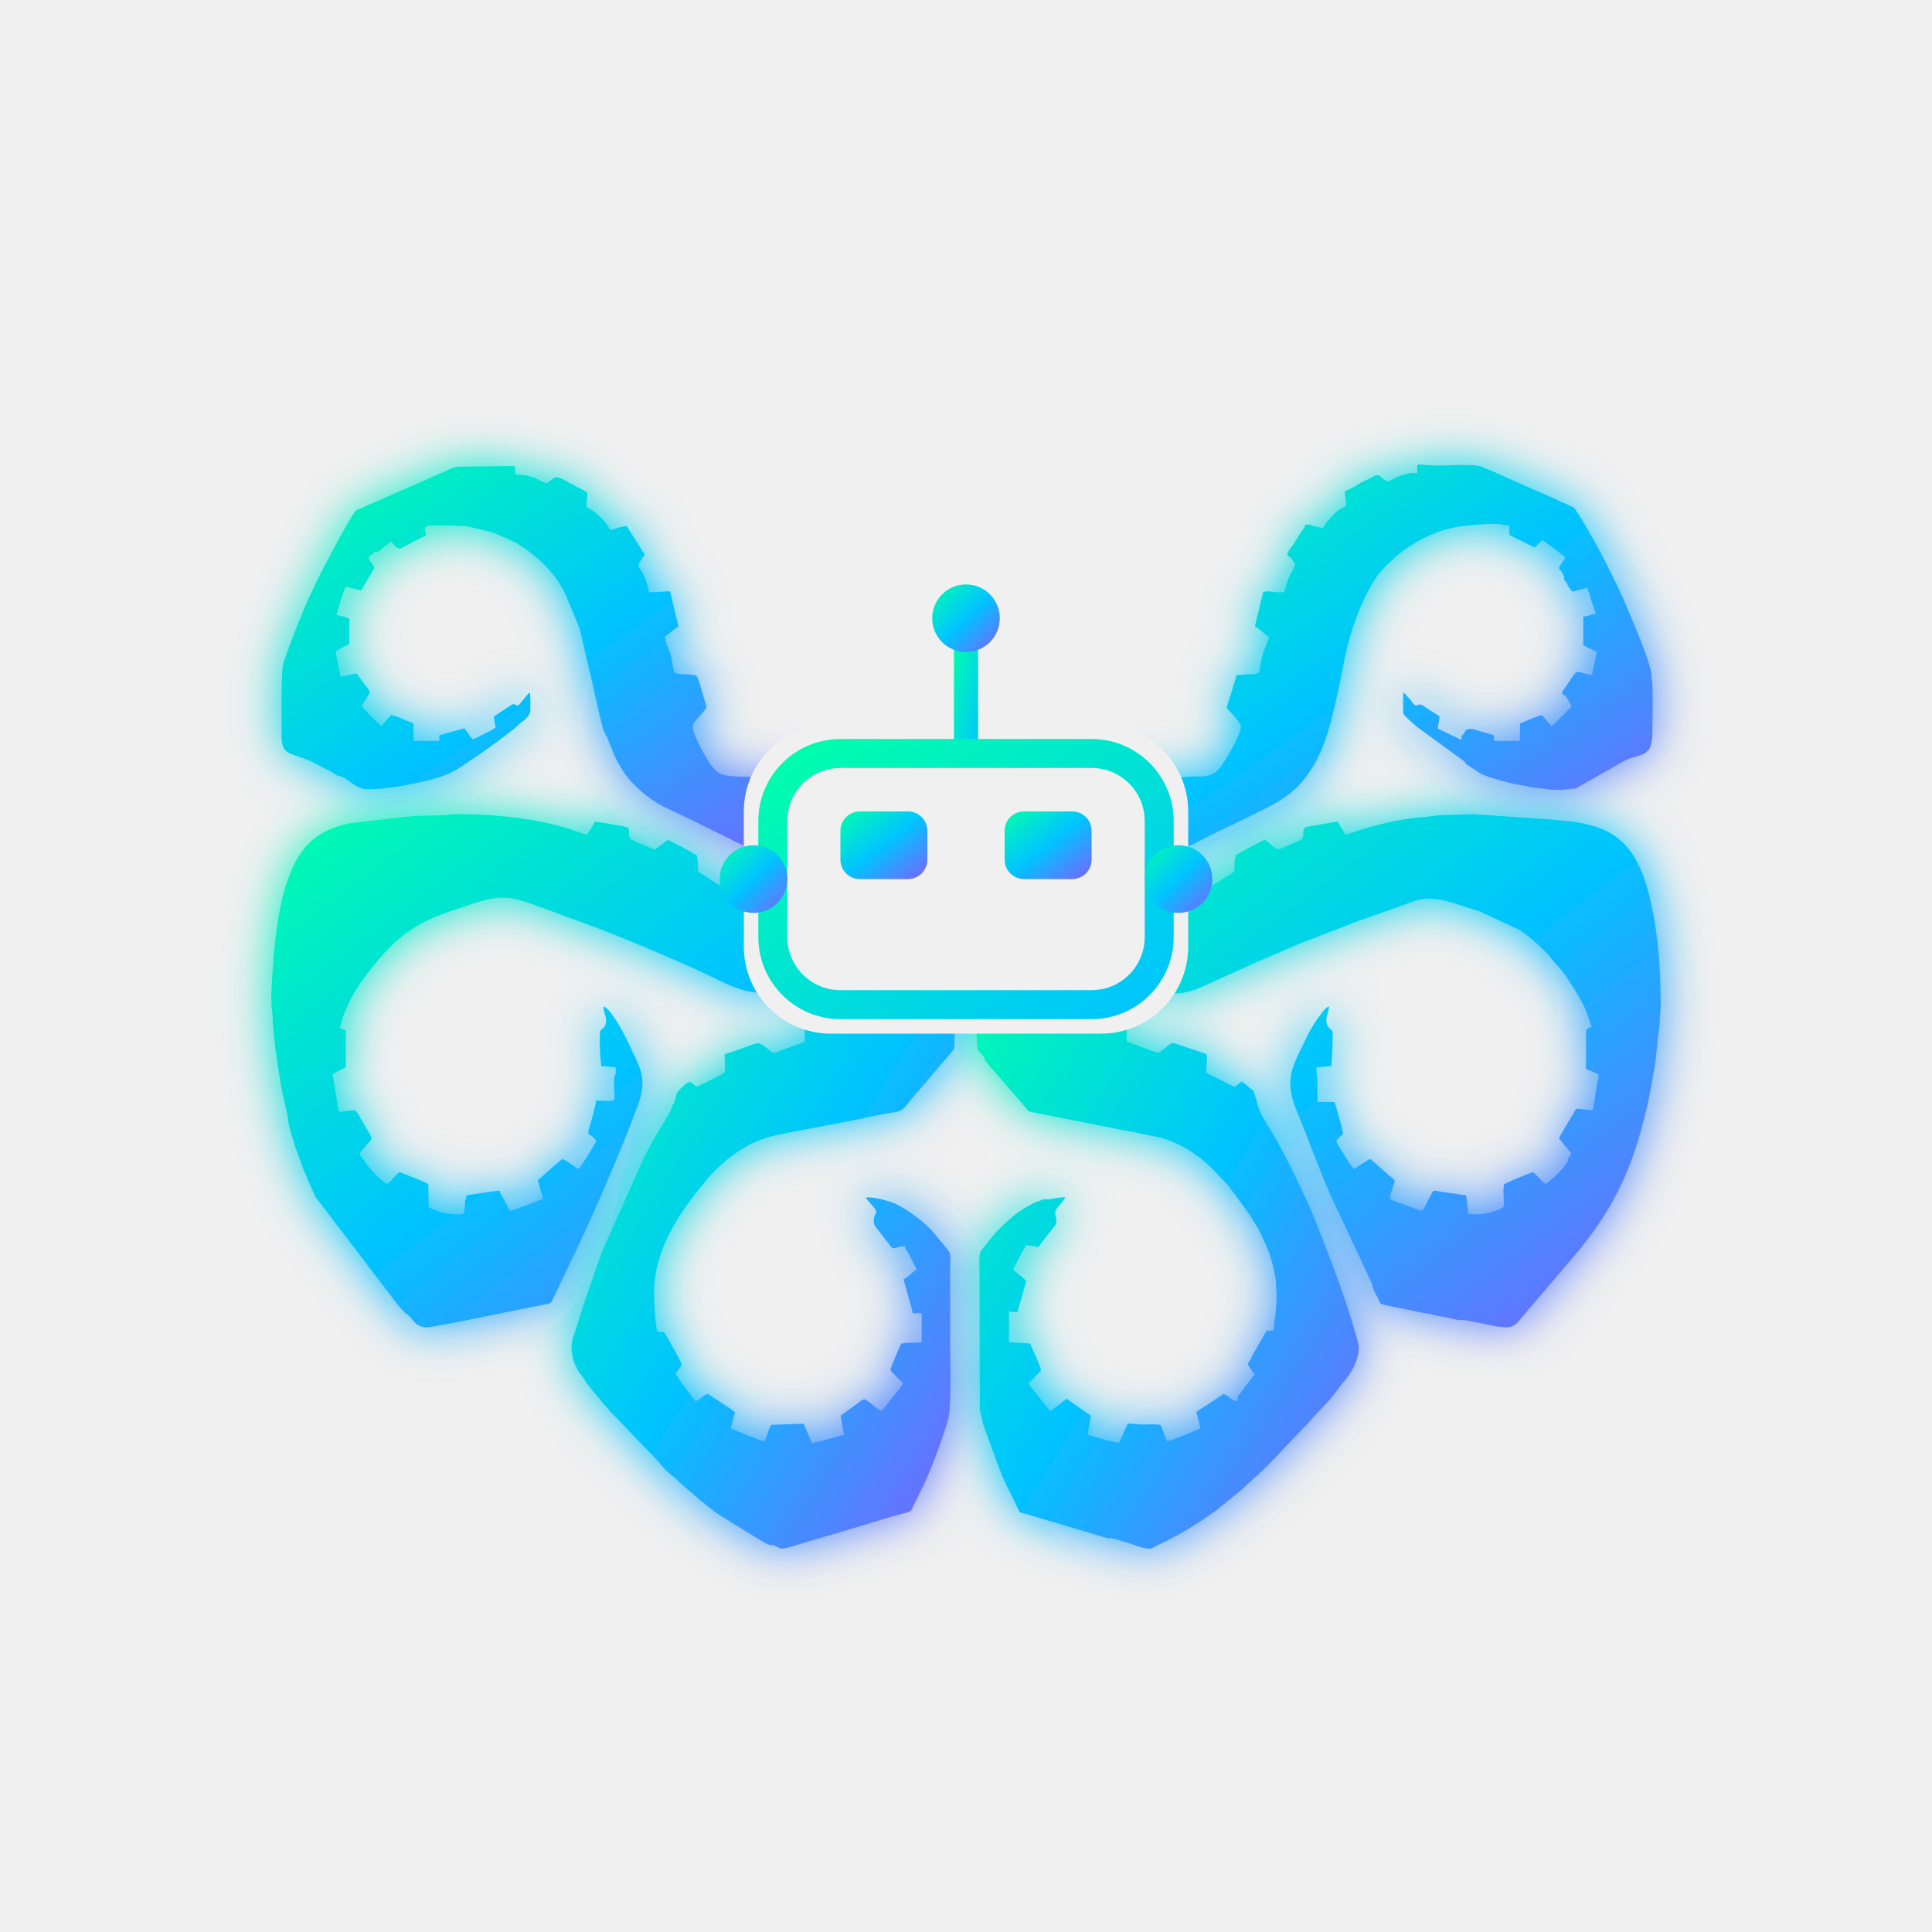
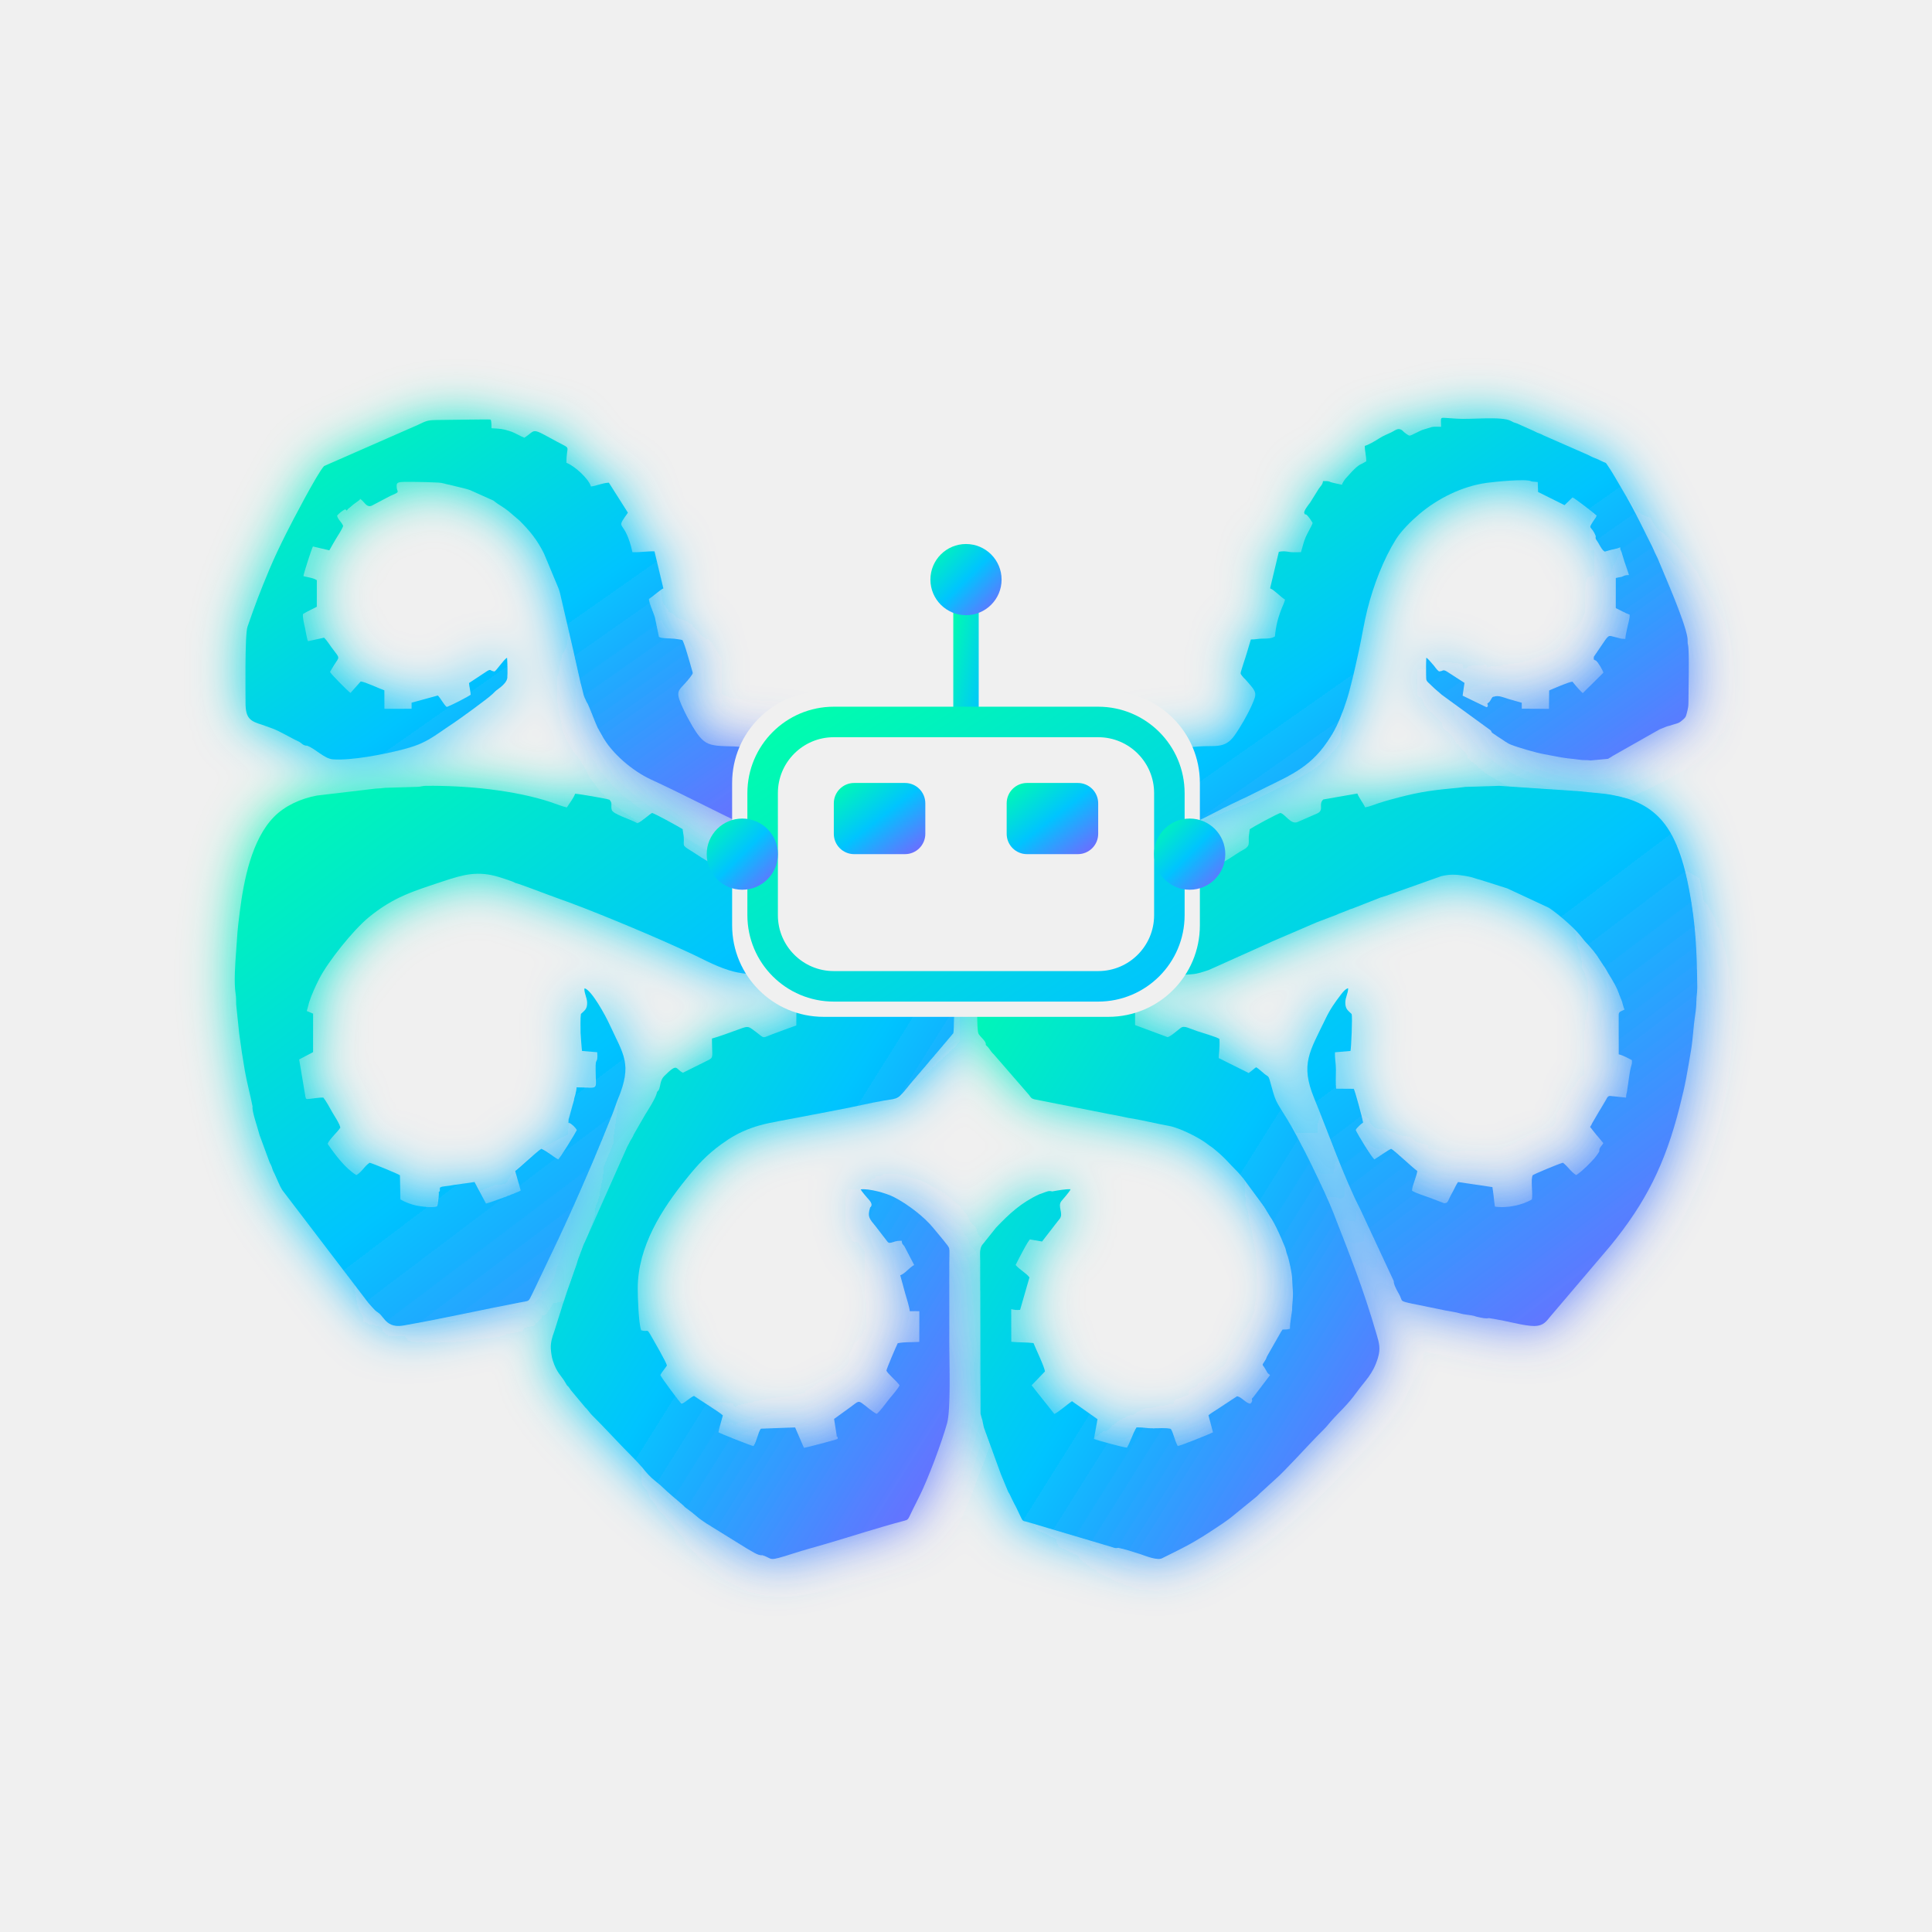
- <svg xmlns="http://www.w3.org/2000/svg" viewBox="0 -30 200 200" width="200" height="200">
+ <svg xmlns="http://www.w3.org/2000/svg" viewBox="5 -23 190 190" width="200" height="200">
  <defs>
    <mask id="head-cutout" maskUnits="userSpaceOnUse">
      <rect x="0" y="-30" width="200" height="200" fill="white" />
      <rect x="77" y="45" width="46" height="32" rx="9" ry="9" fill="black" />
    </mask>
    <linearGradient id="tentacle-grad" x1="0%" y1="0%" x2="100%" y2="100%">
      <stop offset="0%" stop-color="#00ffab" />
      <stop offset="50%" stop-color="#00c4ff" />
      <stop offset="100%" stop-color="#7b61ff" />
    </linearGradient>
    <linearGradient id="head-grad" x1="0%" y1="0%" x2="100%" y2="100%">
      <stop offset="0%" stop-color="#00ffab" />
      <stop offset="100%" stop-color="#00c4ff" />
    </linearGradient>
    <filter id="glow" x="-20%" y="-20%" width="140%" height="140%">
      <feGaussianBlur stdDeviation="2.5" result="blur" />
      <feMerge>
        <feMergeNode in="blur" />
        <feMergeNode in="SourceGraphic" />
      </feMerge>
    </filter>
  </defs>
  <g mask="url(#head-cutout)" filter="url(#glow)">
    <g transform="translate(100, 70) scale(0.52) translate(-186, -190)">
      <path fill="url(#tentacle-grad)" d="M 208.629 188.621 C 208.945 188.984 208.824 188.82 209.242 189.02 C 209.543 189.16 209.355 189.062 209.617 189.203 L 222.973 195.145 C 224.766 195.723 226.84 195.547 228.652 195.41 C 229.887 195.316 230.707 194.988 231.891 194.609 L 243.57 189.367 C 243.598 189.352 243.633 189.328 243.656 189.316 L 252.359 185.57 C 252.383 185.562 252.422 185.551 252.438 185.543 L 256.113 184.145 C 256.137 184.137 256.383 184.012 256.488 183.969 L 257.438 183.602 C 257.453 183.594 257.492 183.582 257.512 183.578 L 258.586 183.145 C 258.609 183.137 258.648 183.117 258.672 183.105 L 259.059 182.988 C 259.262 182.926 259.082 182.992 259.305 182.895 L 264.289 180.938 C 264.32 180.926 264.355 180.906 264.387 180.895 L 265.66 180.504 C 265.684 180.492 265.723 180.477 265.746 180.465 L 275.887 176.852 C 276.289 176.75 276.527 176.73 276.945 176.66 C 278.254 176.438 280.02 176.699 281.262 176.969 C 281.969 177.121 282.434 177.355 283.203 177.527 L 288.316 179.152 C 288.336 179.156 288.371 179.172 288.391 179.18 L 296.223 182.828 C 297.898 183.914 300.984 186.586 302.191 188.102 L 302.992 189.105 C 303.914 190.09 305.051 191.332 305.727 192.48 L 306.996 194.402 C 307.734 195.746 308.609 196.973 309.23 198.414 L 309.73 199.719 C 309.871 200.109 309.789 199.871 309.934 200.211 C 310.23 200.91 310.219 201.445 310.559 202.082 C 309.613 202.582 309.402 202.383 309.438 203.457 L 309.445 210.551 C 310.258 210.738 311.219 211.273 311.945 211.66 C 311.945 212.238 311.973 212.195 311.832 212.66 C 311.445 213.938 311.277 216.062 310.992 217.66 C 310.895 218.191 310.836 218.086 310.836 218.738 L 307.82 218.418 C 307.363 218.445 307.277 218.715 307.055 219.121 L 306.23 220.52 C 306.078 220.805 305.949 220.977 305.758 221.293 L 304.477 223.484 C 304.262 223.902 304.277 223.926 304.035 224.289 L 305.266 225.836 C 305.293 225.867 305.371 225.949 305.398 225.98 L 306.531 227.344 C 306.262 227.855 305.668 228.23 305.789 228.871 C 305.664 229.168 305.043 230.008 304.84 230.227 C 303.973 231.176 302.758 232.438 301.68 233.199 C 301.469 233.348 301.699 233.219 301.395 233.391 C 300.305 232.684 299.832 231.75 298.898 231.055 C 298.43 231.117 293.387 233.203 293.156 233.434 C 292.762 234.449 293.238 236.711 293.023 237.992 C 291.328 239.039 288.281 239.711 286.039 239.352 C 285.965 239.051 285.84 237.859 285.801 237.473 C 285.73 236.789 285.648 236.387 285.559 235.664 L 279.051 234.699 C 278.668 235.246 278.332 236.066 277.977 236.684 C 277.168 238.078 277.215 238.703 276.555 238.691 C 276.012 238.684 276.66 238.73 276.34 238.672 C 276.324 238.668 275.996 238.551 275.941 238.527 L 273.523 237.602 C 272.723 237.328 270.875 236.742 270.359 236.328 C 270.328 235.523 271.258 233.559 271.348 232.621 C 270.336 231.891 267.199 228.875 266.418 228.422 C 265.859 228.617 263.906 230.035 263.227 230.426 C 262.691 229.973 260.008 225.637 259.703 224.848 C 259.965 224.363 260.652 223.797 261.102 223.438 C 261.004 222.762 259.574 217.414 259.34 217.074 L 256.012 217.051 C 255.871 216.055 255.961 214.52 255.961 213.465 C 255.965 212.176 255.734 211.504 255.785 210.164 L 258.715 209.914 C 258.84 209.453 259.129 203.328 258.922 202.914 C 258.273 202.281 257.758 202.027 257.734 200.836 C 257.719 199.777 258.285 199.023 258.27 198.043 C 257.723 198.203 257.238 198.824 256.918 199.242 C 255.758 200.746 254.863 202.027 254.004 203.82 C 251.02 210.02 249.172 212.363 251.855 218.871 C 254.438 225.148 257.5 233.902 260.57 239.863 L 266.902 253.441 C 266.836 253.988 267.484 255.199 267.781 255.688 C 268.746 257.285 267.711 257.133 270.355 257.703 C 270.809 257.805 271.332 257.914 271.73 257.98 L 276.684 258.996 C 277.59 259.184 278.617 259.289 279.465 259.551 C 280.309 259.812 281.398 259.809 282.258 260.074 C 282.277 260.078 282.316 260.098 282.34 260.102 L 282.488 260.152 C 282.523 260.164 282.695 260.199 282.73 260.207 C 283.516 260.371 284.234 260.586 284.879 260.434 C 286.801 260.734 288.664 261.129 290.488 261.535 C 291.223 261.695 292.711 261.945 293.488 261.934 C 295.363 261.902 295.848 260.879 296.535 260.102 L 307.824 246.828 C 314.66 238.488 318.23 231.191 320.922 220.664 C 322.117 215.992 322.344 214.355 323.141 209.656 C 323.469 207.699 323.613 204.941 323.809 203.801 C 323.914 203.184 324.125 201.574 324.121 200.84 C 324.117 199.621 324.312 198.941 324.297 197.781 C 324.219 190.922 324.004 186.027 322.789 179.539 C 321.84 174.492 320.332 169.008 316.992 165.668 C 314.809 163.484 312.121 162.203 308.117 161.48 C 306.258 161.141 304.164 161.07 302.129 160.801 L 286.82 159.773 L 280.473 159.973 C 279.586 160.105 278.48 160.203 277.645 160.281 C 273.141 160.711 270.871 161.145 266.594 162.297 C 265.746 162.523 264.832 162.789 264.012 163.059 C 263.074 163.367 262.355 163.703 261.48 163.844 C 261.133 163.039 260.395 162.172 260.012 161.23 L 253.582 162.348 C 252.566 163.246 253.793 164.316 252.477 164.973 L 248.703 166.617 C 247.441 167.191 246.32 165.047 245.461 164.906 C 245.008 164.969 240.27 167.551 239.668 167.969 C 239.621 168.512 239.52 168.855 239.484 169.324 C 239.449 169.766 239.527 170.422 239.449 170.82 C 239.32 171.504 238.445 171.859 237.898 172.176 C 236.883 172.766 235.285 173.98 234.219 174.398 C 233.359 173.785 231.41 172.02 230.746 171.672 C 229.418 172.258 226.867 174.273 225.328 174.973 C 225.219 176.25 225.328 177.301 225.137 178.484 C 224.586 181.82 219.863 178.246 218.613 177.441 L 205.867 169.082 C 204.824 168.414 204.922 168.145 203.598 168.812 L 188.855 174.176 L 188.875 180.152 C 189.512 180.691 204.617 186.645 206.566 187.52 C 206.969 187.699 207.305 187.836 207.629 187.984 L 208.629 188.621" />
      <path fill="url(#tentacle-grad)" d="M 51.074 220.406 C 50.898 221.234 52.051 224.43 52.395 225.812 L 54.223 230.781 C 54.348 231.141 54.371 231.105 54.535 231.441 C 54.871 232.121 54.676 232.121 55.266 233.211 L 56.035 234.938 C 56.312 235.57 56.387 235.691 56.695 236.223 L 72.789 257.324 C 72.934 257.516 74.352 259.219 74.734 259.324 C 75.652 259.988 75.797 260.621 76.621 261.273 C 77.469 261.941 78.516 262.031 79.656 261.828 C 87.121 260.52 94.406 258.859 101.777 257.453 C 103.457 257.133 103.199 257.41 103.957 255.879 L 108.844 245.645 C 109.645 243.891 110.453 242.191 111.258 240.398 C 114.211 233.805 116.359 228.797 119.105 221.91 C 119.465 221.02 119.824 219.871 120.164 219.055 C 122.961 212.289 121.23 210.668 118.527 204.777 C 117.84 203.281 115.238 198.457 113.875 198.062 C 113.652 198.535 114.32 199.895 114.348 200.699 C 114.391 202.023 113.867 202.234 113.172 202.914 C 113.039 203.926 113.113 205.461 113.109 206.527 C 113.109 206.758 113.34 209.777 113.383 209.914 L 116.254 210.152 C 116.363 211.281 116.215 211.578 116.199 211.625 L 116.098 211.848 C 115.91 212.078 115.957 213.336 115.957 213.602 C 115.965 217.59 116.75 216.797 112.348 216.797 C 112.348 217.559 111.93 218.777 111.918 218.824 L 111.887 218.992 C 111.812 219.379 111.938 218.914 111.82 219.336 L 110.922 222.594 C 110.844 222.875 110.84 222.711 110.832 223.066 C 110.812 223.945 110.828 223.387 110.961 223.523 C 111.438 223.703 112.141 224.391 112.398 224.848 C 112.098 225.547 109.301 230.055 108.879 230.43 C 107.938 229.922 106.703 228.836 105.688 228.422 C 104.984 228.801 101.637 231.977 100.738 232.621 L 101.793 236.301 C 101.355 236.641 95.926 238.656 95.215 238.773 L 93.055 234.703 L 89.273 235.238 C 88.605 235.371 88.023 235.441 87.355 235.516 C 85.805 235.684 86.945 236.137 86.254 236.664 L 86.312 236.785 C 86.305 237.266 86.145 239.004 85.977 239.285 C 85.328 239.621 82.82 239.336 82.074 239.164 C 80.875 238.883 79.957 238.523 79.031 237.996 L 78.945 233.43 C 78.723 233.207 73.641 231.121 73.207 231.055 C 72.18 231.738 71.742 232.816 70.707 233.391 C 68.625 232.148 66.645 229.48 65.27 227.484 C 65.617 226.57 67.07 225.34 67.664 224.43 C 67.625 223.801 66.504 222.129 66.141 221.496 C 65.73 220.773 64.996 219.387 64.461 218.738 C 63.797 218.664 62.129 218.988 61.41 219.012 C 60.891 218.805 61.316 219.137 61.078 218.625 L 59.883 211.52 L 62.516 210.133 L 62.52 202.859 L 61.32 202.359 C 61.477 201.914 61.629 201.16 61.785 200.676 C 62.242 199.25 62.996 197.605 63.664 196.293 C 65.34 193.004 70.098 187.066 73.004 184.672 C 77.777 180.742 81.523 179.695 87.105 177.828 C 90.973 176.535 93.703 175.797 97.707 177.027 C 98.273 177.199 100.371 177.859 100.754 178.129 C 102.113 178.488 106.871 180.363 108.621 180.977 C 114.645 183.078 125.074 187.438 130.988 190.113 C 132.57 190.828 134.324 191.617 135.805 192.359 C 142.031 195.488 145.891 196.508 151.988 193.707 C 154.336 192.629 180.879 181.199 182.012 180.152 L 181.984 174.184 C 181.105 173.844 180.34 173.418 179.508 173.07 L 168.32 168.738 C 167.129 168.129 167.062 168.516 166.07 169.191 L 153.406 177.492 C 145.992 182.598 146.988 178.551 146.781 174.965 C 145.629 174.539 142.746 172.34 141.359 171.672 C 140.688 171.996 139.461 173.164 138.793 173.695 L 137.887 174.398 C 137.008 174.098 134.883 172.602 134.113 172.133 C 131.977 170.836 132.816 171.211 132.594 169.195 C 132.539 168.738 132.457 168.547 132.418 167.977 C 132.039 167.703 127.152 165 126.645 164.906 C 126.367 164.941 124.691 166.539 123.867 166.84 C 122.234 165.969 119.219 165.133 118.996 164.309 C 118.781 163.512 119.188 163.137 118.594 162.406 C 117.992 162.18 112.734 161.285 112.074 161.273 C 111.828 162.012 110.945 163.191 110.516 163.859 C 109.707 163.703 108.305 163.133 107.445 162.848 C 100.551 160.57 91.289 159.684 83.887 159.773 C 83.117 159.781 82.941 159.953 82.238 159.965 L 76.129 160.148 C 75.434 160.227 75.129 160.266 74.312 160.301 L 63.258 161.609 C 60.172 162.188 57.227 163.527 55.176 165.594 C 50.906 169.887 49.406 177.652 48.656 183.605 C 48.168 187.48 48.223 187.383 47.961 191.117 C 47.805 193.27 47.52 196.91 47.871 199.117 C 47.992 199.879 47.949 200.355 47.973 201.121 L 48.547 206.637 C 48.867 209.035 49.215 211.379 49.625 213.715 C 50.02 215.965 50.637 218.184 51.074 220.406" />
      <path fill="url(#tentacle-grad)" d="M 189.742 208.469 C 189.727 209.105 189.707 208.43 190.758 210.008 C 190.902 210.227 191.027 210.324 191.223 210.516 L 197.93 218.242 C 198.27 218.695 198.305 218.895 198.922 219.055 L 213.16 221.867 C 213.492 221.938 214.031 222.039 214.586 222.129 L 216.668 222.566 C 219.195 222.949 222.012 223.668 224.422 224.094 C 226.324 224.426 230.203 226.336 231.75 227.59 C 232.164 227.926 232.391 228.012 232.801 228.348 C 235.227 230.332 235.406 230.844 237.375 232.789 C 237.762 233.176 237.871 233.371 238.215 233.758 C 238.406 233.98 238.41 233.938 238.586 234.219 L 241.297 237.895 C 241.559 238.258 241.777 238.543 242.059 238.938 C 242.145 239.055 242.148 239.07 242.23 239.18 C 242.375 239.379 242.262 239.207 242.406 239.418 L 243.453 241.148 C 243.598 241.41 243.641 241.414 243.785 241.648 C 244.492 242.789 245.031 244.004 245.57 245.215 L 246.328 247.02 C 246.531 247.484 246.551 247.961 246.734 248.414 C 247.094 249.285 247.66 252.02 247.68 252.883 C 247.73 255.047 247.992 255.25 247.699 258.039 C 247.672 258.336 247.695 258.574 247.68 258.855 C 247.648 259.434 247.266 261.086 247.266 262.461 C 246.695 262.594 246.613 262.602 245.875 262.602 C 245.715 262.84 245.547 263.059 245.391 263.363 L 243.02 267.52 C 242.789 267.895 242.855 267.996 242.621 268.371 C 241.832 269.637 242.004 268.922 242.75 270.309 C 243.047 270.855 243.027 270.879 243.516 271.203 L 240.816 274.754 C 240.633 275 240.586 275.051 240.395 275.305 C 240.023 275.785 240.039 275.516 240.125 276.062 C 239.969 276.469 240.078 276.309 239.77 276.621 C 238.887 276.516 238.168 275.383 237.27 275.215 L 233.234 277.867 C 232.773 278.164 232.285 278.449 231.855 278.82 L 232.707 282.031 C 232.211 282.32 226.477 284.625 226.055 284.629 C 225.512 283.746 225.242 282.172 224.73 281.391 C 223.91 281.156 222.355 281.273 221.441 281.285 C 220.32 281.297 219.5 281.086 218.262 281.102 C 217.621 282.062 217.094 283.824 216.449 284.934 C 215.988 284.961 210.699 283.547 210.195 283.281 L 210.871 279.555 L 206.039 276.152 C 205.355 276.617 203.34 278.32 202.707 278.566 L 198.406 273.148 L 200.93 270.527 C 200.859 269.699 199.18 266.215 198.762 265.16 C 197.312 264.984 195.977 265.07 194.566 264.914 L 194.547 258.746 C 195.277 258.898 195.359 258.93 196.23 258.883 L 197.996 252.746 C 197.438 251.941 196.117 251.273 195.387 250.387 C 195.414 250.312 197.98 245.234 198.148 245.566 L 200.383 245.953 L 202.91 242.684 C 203.141 242.395 203.66 241.746 203.77 241.59 C 204.453 240.551 203.238 239.281 204.062 238.281 C 204.5 237.746 205.527 236.637 205.777 236.07 C 204.816 236.008 203.273 236.309 202.293 236.48 C 201.656 236.277 201.207 236.547 200.609 236.754 L 199.891 237.008 C 196.461 238.574 194.223 240.68 191.719 243.285 L 189 246.68 C 188.52 247.48 188.688 248.641 188.688 249.555 L 188.746 278.527 C 188.797 278.789 188.992 279.344 189.082 279.699 C 189.203 280.191 189.258 280.629 189.367 281.078 L 192.605 289.977 C 192.613 289.992 192.625 290.031 192.633 290.047 L 193.93 293.172 C 194.09 293.551 194.09 293.406 194.277 293.793 C 194.684 294.633 194.984 295.309 195.434 296.109 L 196.512 298.363 C 196.848 298.965 196.926 298.777 197.566 298.973 L 213.328 303.656 C 213.883 303.793 214.121 304.031 214.785 303.883 C 216.043 304.121 217.613 304.641 218.926 305.07 C 219.895 305.387 222.148 306.32 223.07 305.863 C 227.855 303.488 228.961 302.969 233.203 300.172 C 234.223 299.5 235.391 298.723 236.297 297.988 L 240.652 294.441 C 241.195 294.039 241.469 293.641 241.953 293.238 L 244.711 290.719 C 245.887 289.77 251.145 284.027 252.422 282.746 C 252.895 282.273 253.266 281.898 253.734 281.426 C 254.215 280.949 254.52 280.527 254.965 280.02 C 256.715 278.035 258.074 276.969 259.914 274.422 C 261.492 272.234 262.945 271.09 263.898 267.98 C 264.457 266.148 264.105 265.059 263.66 263.535 C 261.078 254.664 258.68 248.734 255.434 240.402 C 253.887 236.434 249.062 226.57 246.758 222.848 C 244.371 218.988 244.621 219.711 243.48 215.578 C 243.168 214.438 243.066 214.816 242.301 214.129 C 241.996 213.859 241.25 213.211 240.879 212.996 C 240.477 213.246 239.938 213.762 239.465 214.086 L 233.789 211.262 C 233.773 210.602 234.031 209.492 233.934 207.637 C 233.332 207.25 230.66 206.469 229.719 206.16 C 228.145 205.648 227.301 205.035 226.598 205.562 C 226.121 205.914 224.566 207.301 224.098 207.293 L 217.977 205.02 L 217.969 200.949 C 217.598 200.656 212.027 198.121 211.277 197.879 L 208.539 200.551 C 206.379 200.305 202.137 196.406 200.746 194.746 C 199.352 193.086 198.195 191.391 196.98 189.484 C 196.129 188.148 196.301 187.945 195.48 187.652 C 194.254 187.211 188.656 184.984 188.227 184.973 C 188.055 185.785 188.176 195.77 188.176 197.504 C 188.176 198.625 187.941 206.023 188.387 206.699 C 188.852 207.41 189.461 207.746 189.742 208.469" />
      <path fill="url(#tentacle-grad)" d="M 127.863 217.352 C 127.469 217.75 127.613 217.617 127.441 218.152 C 127.121 219.133 125.906 221.027 125.312 221.988 L 123.18 225.684 C 122.988 226.086 123 226.141 122.762 226.512 C 122.547 226.84 122.531 226.855 122.359 227.223 C 122.188 227.586 122.098 227.707 121.926 228.039 L 113.938 246.004 C 113.77 246.383 113.746 246.324 113.594 246.773 L 112.656 249.293 C 112.648 249.316 112.633 249.355 112.625 249.375 L 112.371 250.203 C 112.367 250.223 112.355 250.262 112.348 250.281 L 110.547 255.426 C 110.355 255.965 110.188 256.617 109.988 257.148 L 109.754 257.773 C 109.625 258.152 109.559 258.445 109.461 258.746 L 108.102 263.051 C 107.742 263.98 107.414 265.137 107.48 266.203 C 107.508 266.699 107.547 266.984 107.605 267.344 C 107.688 267.816 107.699 267.93 107.832 268.371 C 108.578 270.824 109.48 271.289 110.285 272.715 C 110.324 272.785 110.438 273.004 110.484 273.07 C 110.77 273.453 110.562 273.129 110.824 273.426 C 111.031 273.66 111.062 273.793 111.281 274.078 L 113.996 277.328 C 114.055 277.387 114.23 277.559 114.277 277.605 L 115.086 278.602 C 117.859 281.352 120.434 284.234 123.211 286.996 L 123.887 287.707 C 123.906 287.727 123.934 287.758 123.953 287.777 L 124.875 288.801 C 125.434 289.559 126.41 290.617 127.188 291.207 L 128.328 292.148 C 129.656 293.48 131.125 294.621 132.527 295.859 C 132.672 295.988 132.684 296.051 132.875 296.207 L 134.219 297.223 C 134.703 297.602 135.059 297.938 135.508 298.293 C 135.934 298.637 136.434 298.926 136.895 299.266 L 144.523 303.992 C 145.273 304.379 146.688 305.43 147.465 305.273 C 149.699 305.953 148.195 306.602 153.32 304.953 C 155.273 304.328 157.125 303.824 159.23 303.215 C 164.039 301.816 169.438 300.047 174 298.848 C 175.242 298.52 174.926 298.672 175.848 296.82 C 176.293 295.926 176.695 295.117 177.094 294.324 C 178.82 290.906 181.379 284.039 182.422 280.332 C 183.148 277.738 182.844 268.789 182.844 265.516 C 182.844 260.379 182.844 255.242 182.844 250.109 C 182.844 246.555 183.172 247.609 181.66 245.613 L 179.898 243.492 C 178.121 241.285 174.984 238.895 172.383 237.555 C 170.883 236.785 167.691 235.902 166.074 236.09 C 166.27 236.473 166.98 237.285 167.281 237.648 C 167.562 237.992 168.625 238.895 167.871 239.504 C 167.289 241.289 167.809 241.734 168.859 243.012 L 171.16 245.996 C 171.336 246.145 171.363 246.285 171.887 246.156 C 172.488 246.012 172.688 245.805 173.84 245.805 C 173.902 246.594 174.102 246.426 174.387 246.922 L 176.195 250.387 C 175.984 250.527 175.758 250.66 175.543 250.844 C 175.051 251.262 174.133 252.195 173.562 252.328 L 174.484 255.703 C 174.75 256.586 175.352 258.555 175.363 259.129 C 175.688 259.129 176.023 259.141 176.344 259.121 L 177.18 259.129 L 177.168 264.93 C 175.582 265.039 174.629 264.906 173.094 265.18 C 172.828 265.691 171.012 269.926 170.949 270.371 C 171.234 271.016 172.848 272.289 173.438 273.148 C 173.242 273.699 171.77 275.348 171.332 275.914 C 170.844 276.551 169.73 278.078 169.117 278.547 C 168.297 278.188 167.098 277.039 166.219 276.453 C 165.57 276.02 165.375 276.383 164.105 277.301 L 161.051 279.508 L 161.559 282.727 L 161.484 282.777 C 161.832 283.062 161.695 282.645 161.727 283.281 C 161.434 283.453 155.766 284.941 155.352 284.977 L 153.684 281.113 L 147.195 281.352 C 146.676 282.066 146.363 283.949 145.801 284.641 C 145.383 284.594 139.547 282.277 139.18 282.031 C 139.375 281.023 139.773 279.805 140.016 278.84 C 139.43 278.246 135.586 275.887 134.559 275.152 C 133.707 275.516 132.895 276.426 132.195 276.641 C 131.832 276.344 128.379 271.703 128.188 271.203 C 128.508 270.605 129.047 270.008 129.441 269.402 C 129.289 268.711 127.059 264.883 126.434 263.781 C 125.547 262.227 125.941 263.16 124.562 262.742 C 124.078 261.414 123.914 256.488 123.914 254.828 C 123.926 246.906 128.43 239.852 133.234 233.938 C 135.238 231.469 136.93 229.574 139.75 227.535 C 141.574 226.219 143.145 225.309 145.344 224.508 C 147.656 223.664 149.914 223.328 152.406 222.844 C 156.965 221.953 162.453 220.984 166.824 220.02 C 167.949 219.773 169.168 219.523 170.359 219.324 C 173.441 218.812 172.93 219.254 175.625 215.938 L 178.633 212.426 C 179.055 211.91 179.215 211.688 179.648 211.227 L 183.598 206.566 C 183.906 205.953 183.746 186.496 183.711 184.984 C 183.164 185.023 178.047 187.023 177.164 187.379 C 175.465 188.059 175.766 188.062 174.879 189.516 C 174.227 190.582 173.848 191.129 173.043 192.262 C 171.148 194.938 170.93 194.938 168.836 197.078 C 167.953 197.984 164.793 200.383 163.289 200.547 L 160.645 197.953 C 160.113 198.012 154.609 200.484 153.938 200.895 L 153.906 205.086 C 152.617 205.539 151.301 206.051 149.871 206.562 C 147.238 207.504 148.121 207.711 146.203 206.262 C 144.598 205.047 144.852 205.188 142.215 206.121 C 140.773 206.633 139.398 207.16 137.953 207.566 C 137.957 210.82 138.305 211.102 137.395 211.586 C 137.113 211.738 136.883 211.836 136.648 211.953 L 132.477 214.031 C 130.996 213.371 131.605 212.004 128.938 214.652 C 128.078 215.5 128.281 216.602 127.863 217.352" />
      <path fill="url(#tentacle-grad)" d="M 250.316 108.449 C 250.781 108.766 251.355 109.719 251.555 110.055 C 251.406 110.582 250.594 111.938 250.281 112.648 C 249.809 113.73 249.684 114.535 249.348 115.586 C 246.746 115.66 247.328 115.469 246.152 115.414 C 246.016 115.406 245.738 115.422 245.602 115.441 L 245.164 115.516 L 243.512 122.422 C 244.41 122.797 245.398 123.984 246.34 124.559 C 246.223 125.07 245.871 125.812 245.691 126.254 C 245.004 127.988 244.598 129.574 244.426 131.516 C 243.832 131.887 243.168 131.934 242.27 131.926 C 241.305 131.914 240.855 132.098 239.871 132.094 C 239.461 133.465 238.973 135.184 238.469 136.652 C 238.32 137.082 238.211 137.445 238.098 137.836 C 237.898 138.527 237.836 138.465 238.195 138.957 C 238.445 139.301 238.711 139.496 238.941 139.762 C 240.992 142.125 241.137 142.109 240.02 144.59 C 239.207 146.402 237.863 148.738 236.73 150.32 C 234.902 152.863 232.91 152.066 229.91 152.34 C 228.867 152.434 228.18 152.5 227 152.496 L 218.531 152.883 C 218.047 153.504 217.312 155.102 216.871 155.996 C 215.918 157.926 212.16 164.609 211.973 165.629 C 216.133 167.086 215.633 166.664 219.562 167.312 C 220.285 167.43 221.109 167.371 221.867 167.367 C 223.52 167.363 226.301 168.008 228.277 167.137 C 230.312 166.242 232.512 165.102 234.516 164.066 C 236.613 162.98 238.719 162.09 240.77 161.031 C 246.414 158.125 250.758 156.785 254.395 151.34 C 255.031 150.383 255.535 149.609 256.09 148.453 C 257.02 146.508 257.945 143.969 258.555 141.641 C 259.219 139.102 259.746 136.797 260.328 134.102 C 260.883 131.523 261.281 128.91 261.918 126.383 C 263.094 121.738 264.977 116.887 267.301 113.16 C 268.332 111.508 270.266 109.613 271.777 108.336 C 275.172 105.473 279.773 103.113 284.492 102.469 C 285.668 102.305 292.191 101.609 292.969 102.211 L 294.133 102.316 L 294.199 104.199 L 299.199 106.688 L 300.703 105.227 C 301.133 105.363 304.789 108.203 305.273 108.66 C 305.117 109.102 304.875 109.328 304.645 109.691 C 303.504 111.445 304.285 110.402 305.102 112.555 C 304.969 113.191 305.254 113.172 305.723 114.059 C 305.887 114.367 306.328 115.172 306.645 115.352 C 306.746 115.41 306.637 115.562 307.266 115.344 C 308.133 115.039 309.23 114.969 309.727 114.637 C 309.738 115.289 309.781 115 309.996 115.613 L 310.527 117.379 C 310.539 117.41 310.574 117.5 310.59 117.535 L 311.391 119.91 C 310.613 119.91 310.625 119.992 310.047 120.23 L 308.891 120.465 L 308.891 126.156 L 310.836 127.129 C 311.078 127.242 311.285 127.289 311.527 127.406 C 311.527 128.184 311.27 128.859 311.137 129.551 C 311.004 130.219 310.711 131.32 310.695 131.988 C 309.707 131.988 309.57 131.812 308.828 131.656 C 307.547 131.383 307.668 131.02 306.438 132.863 L 304.75 135.34 C 304.715 135.52 304.727 135.688 304.727 135.871 C 304.965 136.039 304.945 136.016 305.145 136.094 C 305.562 136.391 306.453 137.977 306.547 138.371 L 302.645 142.242 C 302.297 141.984 301.012 140.504 300.703 140.074 C 300.031 140.09 296.969 141.449 296.289 141.738 L 296.25 145.211 L 291.109 145.184 L 291.109 144.059 C 290.309 143.809 289.426 143.613 288.531 143.328 C 287.746 143.078 286.637 142.594 285.852 142.91 C 285.574 142.941 285.582 142.926 285.266 143.473 C 285.016 143.902 284.988 143.941 284.602 144.203 L 284.703 144.617 C 284.543 144.922 284.734 144.746 284.457 144.914 L 279.922 142.719 L 280.273 140.301 L 276.918 138.137 C 276.105 137.676 276.316 138.098 275.441 138.133 C 274.84 137.641 274.75 137.281 274.258 136.777 C 273.93 136.438 273.461 135.77 273.055 135.547 C 272.984 136.637 273.02 137.832 273.02 138.934 C 273.016 140.07 273.031 139.828 274.211 140.988 C 274.777 141.547 275.395 142.012 275.98 142.551 L 284.977 149.098 C 285.309 149.348 285.121 149.137 285.359 149.477 C 285.434 149.676 285.289 149.512 285.555 149.773 L 286.707 150.562 C 287.508 151.016 288.188 151.641 289.039 151.98 C 290.445 152.535 293.859 153.535 295.406 153.801 C 296.801 154.043 298.367 154.402 299.77 154.574 C 300.645 154.68 301.188 154.703 302.016 154.832 C 302.926 154.973 303.297 154.848 304.09 154.969 L 307.418 154.668 C 307.652 154.531 307.629 154.539 307.852 154.41 C 307.891 154.387 307.996 154.328 308.031 154.309 L 308.199 154.195 C 308.223 154.18 308.254 154.152 308.277 154.137 L 317.184 149.086 C 317.395 149.004 317.371 149.012 317.617 148.91 L 318.438 148.582 C 318.469 148.57 318.551 148.539 318.578 148.527 L 318.727 148.484 C 318.742 148.477 318.785 148.469 318.805 148.465 L 319.117 148.391 C 319.461 148.281 319.594 148.203 320.008 148.102 C 320.652 147.945 321.012 147.809 321.469 147.363 L 321.746 147.125 C 322.156 146.777 322.199 146.465 322.328 145.98 C 322.566 145.09 322.637 144.723 322.633 143.785 C 322.625 141.902 322.832 134.289 322.555 133.176 C 322.402 132.578 322.535 132.277 322.422 131.645 C 321.828 128.344 318.406 120.648 316.922 117.016 C 316.688 116.438 316.363 115.891 316.129 115.312 C 315.867 114.668 315.633 114.238 315.32 113.617 C 314.73 112.43 314.188 111.344 313.609 110.195 C 312.508 107.984 311.363 105.824 310.098 103.715 C 309.145 102.133 308.312 100.559 307.262 99.055 C 306.926 98.574 307.09 98.754 306.547 98.52 L 306.074 98.301 C 305.84 98.18 305.84 98.188 305.605 98.066 L 304.77 97.723 C 304.75 97.719 304.711 97.703 304.691 97.695 L 304.059 97.406 C 303.832 97.297 303.949 97.352 303.695 97.211 L 295.203 93.484 C 294.93 93.336 295.066 93.402 294.852 93.301 C 294.84 93.297 294.801 93.277 294.785 93.273 L 294.633 93.207 C 294.609 93.199 294.57 93.18 294.547 93.172 C 294.309 93.078 294.23 93.062 294.043 92.984 L 293.574 92.758 C 293.547 92.742 293.512 92.719 293.484 92.703 L 290.512 91.379 C 290.117 91.164 289.973 91.188 289.594 91.043 L 289.047 90.762 C 287.391 89.832 281.262 90.531 278.918 90.34 C 278.215 90.281 277.395 90.246 276.543 90.184 C 275.559 90.109 275.855 90.355 275.855 91.875 C 275.379 91.875 274.516 91.809 274.094 91.914 L 272.605 92.371 C 271.926 92.52 270.211 93.574 269.891 93.539 C 269.613 93.508 269.184 93.125 268.941 92.957 C 268.68 92.773 268.59 92.539 268.242 92.395 C 267.758 92.188 267.402 92.383 267.012 92.602 L 266.566 92.855 C 265.797 93.246 264.887 93.566 264.156 94.055 C 263.484 94.504 262.148 95.289 261.422 95.48 C 261.422 96.598 261.699 97.281 261.699 98.398 C 261.426 98.543 261.23 98.68 260.992 98.801 C 260.621 98.996 260.641 98.93 260.27 99.188 C 259.777 99.523 259.516 99.844 259.094 100.23 L 257.77 101.684 C 257.754 101.707 257.73 101.742 257.711 101.766 C 257.695 101.789 257.668 101.82 257.652 101.844 C 257.637 101.867 257.609 101.898 257.594 101.922 C 257.574 101.945 257.547 101.977 257.531 102.004 L 257.32 102.348 C 257.078 102.824 257.254 102.328 257.117 102.84 C 256.574 102.711 255.93 102.578 255.414 102.461 C 255.18 102.41 255.168 102.402 254.98 102.34 C 254.504 102.172 254.984 102.285 254.578 102.188 C 254.238 102.109 253.863 102.145 253.512 102.145 C 253.453 102.844 253.02 103.102 252.684 103.641 L 251.07 106.23 C 250.844 106.527 249.77 107.848 249.988 108.223 C 250.258 108.684 250.055 108.371 250.316 108.449" />
      <path fill="url(#tentacle-grad)" d="M 64.602 99.293 C 63.352 100.602 58.52 109.863 57.43 112.047 C 56.301 114.305 55.25 116.469 54.25 118.859 C 52.492 123.059 51.57 125.48 50.109 129.711 C 49.586 131.23 49.754 142.828 49.746 144.062 C 49.73 147.047 50.688 147.555 52.816 148.203 L 54.664 148.863 C 56.16 149.379 58.285 150.707 59.688 151.34 C 60.406 151.664 60.531 152.176 61.41 152.188 C 62.969 152.742 64.637 154.645 66.266 154.762 C 69.82 155.023 75.898 153.805 79.289 152.945 C 84 151.754 84.969 150.617 89.113 147.879 C 90.145 147.195 95.672 143.203 96.5 142.371 C 96.895 141.973 97.016 141.824 97.531 141.461 C 98.148 141.027 99.188 140.141 99.25 139.355 C 99.324 138.434 99.281 136.496 99.203 135.555 C 98.543 135.895 97.168 138.055 96.805 138.145 C 95.922 138.016 96.227 137.645 95.496 138.031 L 92.008 140.332 C 92.039 140.898 92.312 142 92.324 142.535 C 91.98 142.848 88.328 144.742 87.781 144.852 C 87.16 144.312 86.754 143.367 86.117 142.688 L 81.148 144.051 L 81.148 145.199 L 76.012 145.207 L 76 141.711 C 75.07 141.398 72.355 140.098 71.527 140.035 L 69.598 142.203 C 69.152 141.949 65.879 138.613 65.719 138.234 C 65.988 137.766 66.164 137.449 66.492 136.934 C 67.559 135.246 67.664 135.801 66.027 133.613 C 65.543 132.969 65.148 132.285 64.602 131.754 L 61.547 132.418 C 61.312 131.879 61.137 130.547 60.992 129.91 C 60.84 129.242 60.527 127.988 60.602 127.285 C 61.363 126.812 62.453 126.305 63.219 125.914 L 63.227 120.883 C 62.535 120.418 61.477 120.344 60.688 120.113 C 60.762 119.527 62.25 114.914 62.488 114.504 L 65.594 115.238 C 66.008 114.477 66.496 113.629 66.918 112.934 C 67.219 112.441 68.113 111.066 68.203 110.609 C 67.895 109.828 67.246 109.492 67.059 108.668 C 67.328 108.328 68.098 107.66 68.625 107.469 L 68.883 107.719 C 69.137 107.352 69.137 107.383 69.457 107.141 C 69.738 106.922 69.855 106.793 70.133 106.566 L 71.254 105.742 C 71.398 105.582 71.324 105.773 71.402 105.477 C 72.352 106.109 72.652 107.434 73.934 106.621 L 77.117 104.945 C 77.305 104.855 77.398 104.824 77.602 104.734 C 79.027 104.102 78.391 104.266 78.324 103.25 C 78.262 102.234 78.594 102.281 81.258 102.281 C 83.066 102.285 84.621 102.352 86.254 102.422 C 87.008 102.453 87.59 102.719 88.336 102.84 L 91.23 103.547 C 91.547 103.652 91.852 103.699 92.195 103.836 L 96.605 105.812 C 96.871 105.984 97.121 106.234 97.391 106.398 L 98.746 107.281 C 98.977 107.453 99.223 107.625 99.461 107.816 L 101.559 109.605 C 103.559 111.609 104.887 113.238 106.176 115.812 L 108.871 122.266 C 109.031 122.633 109.055 122.77 109.191 123.211 L 111.848 134.668 C 111.855 134.691 111.859 134.734 111.863 134.758 C 111.867 134.777 111.875 134.816 111.879 134.84 L 113.102 140.277 C 113.168 140.52 113.098 140.324 113.191 140.598 L 113.582 142.137 C 113.68 142.609 113.727 142.727 113.871 143.094 L 114.293 143.992 C 114.555 144.211 115.934 147.977 116.312 148.73 C 116.613 149.332 116.797 149.559 117.102 150.137 C 118.902 153.574 122.953 156.984 126.426 158.578 C 132.348 161.301 138.457 164.539 144.445 167.34 C 145.188 167.684 147.73 167.633 148.707 167.527 C 149.871 167.402 151.906 167.457 152.852 167.242 C 153.297 167.145 154.348 167.062 154.832 167.008 C 155.508 166.934 156.152 166.82 156.781 166.684 C 158.168 166.383 159.02 165.996 160.273 165.605 C 160.152 164.918 157.02 158.93 156.262 157.602 C 155.727 156.664 153.984 153.004 153.711 152.871 C 151.801 152.723 149.812 152.691 147.875 152.672 L 142.195 152.324 C 136.832 152.16 136.355 152.441 133.18 146.543 C 132.824 145.887 132.488 145.137 132.199 144.484 C 130.781 141.262 131.984 141.863 134.102 138.875 C 134.375 138.488 134.367 138.508 134.195 137.938 C 133.945 137.094 132.504 131.812 132.273 132.191 C 132.25 132.227 132.188 132.16 132.156 132.156 C 132.125 132.148 132.074 132.133 132.035 132.125 L 131.324 132.016 C 130.34 131.824 128.258 131.984 127.918 131.559 L 127.152 127.871 C 126.879 127.012 126.035 125.16 126.031 124.426 C 126.871 123.91 128.082 122.738 128.762 122.434 L 127.086 115.426 C 125.574 115.387 124.5 115.637 122.91 115.582 C 121.562 109.449 119.812 111.375 121.484 108.926 C 121.68 108.641 121.855 108.441 122.055 108.113 L 118.457 102.438 C 117.191 102.5 116.164 103.031 115.07 103.164 C 114.641 101.676 111.938 99.242 110.43 98.68 C 110.426 95.121 111.543 96.262 108.59 94.656 C 103.57 91.93 104.805 92.398 102.492 93.941 C 101.555 93.598 100.824 93.039 99.73 92.691 C 98.227 92.215 97.961 92.25 96.258 92.148 C 96.238 91.855 96.305 90.703 96.07 90.504 C 95.938 90.43 87.492 90.582 86.395 90.582 C 84.113 90.582 84.016 90.719 82.293 91.531 L 64.602 99.293" />
    </g>
  </g>
  <g transform="translate(100, 62)">
    <rect x="-1.25" y="-26" width="2.5" height="12" fill="url(#head-grad)" />
    <circle cx="0" cy="-28" r="3.5" fill="url(#tentacle-grad)" />
    <rect x="-20" y="-14" width="40" height="26" rx="7" ry="7" fill="transparent" stroke="url(#head-grad)" stroke-width="3" />
    <rect x="-13" y="-8" width="9" height="7" rx="2" fill="url(#tentacle-grad)" />
    <rect x="4" y="-8" width="9" height="7" rx="2" fill="url(#tentacle-grad)" />
    <circle cx="-22" cy="-1" r="3.5" fill="url(#tentacle-grad)" />
    <circle cx="22" cy="-1" r="3.5" fill="url(#tentacle-grad)" />
  </g>
</svg>
